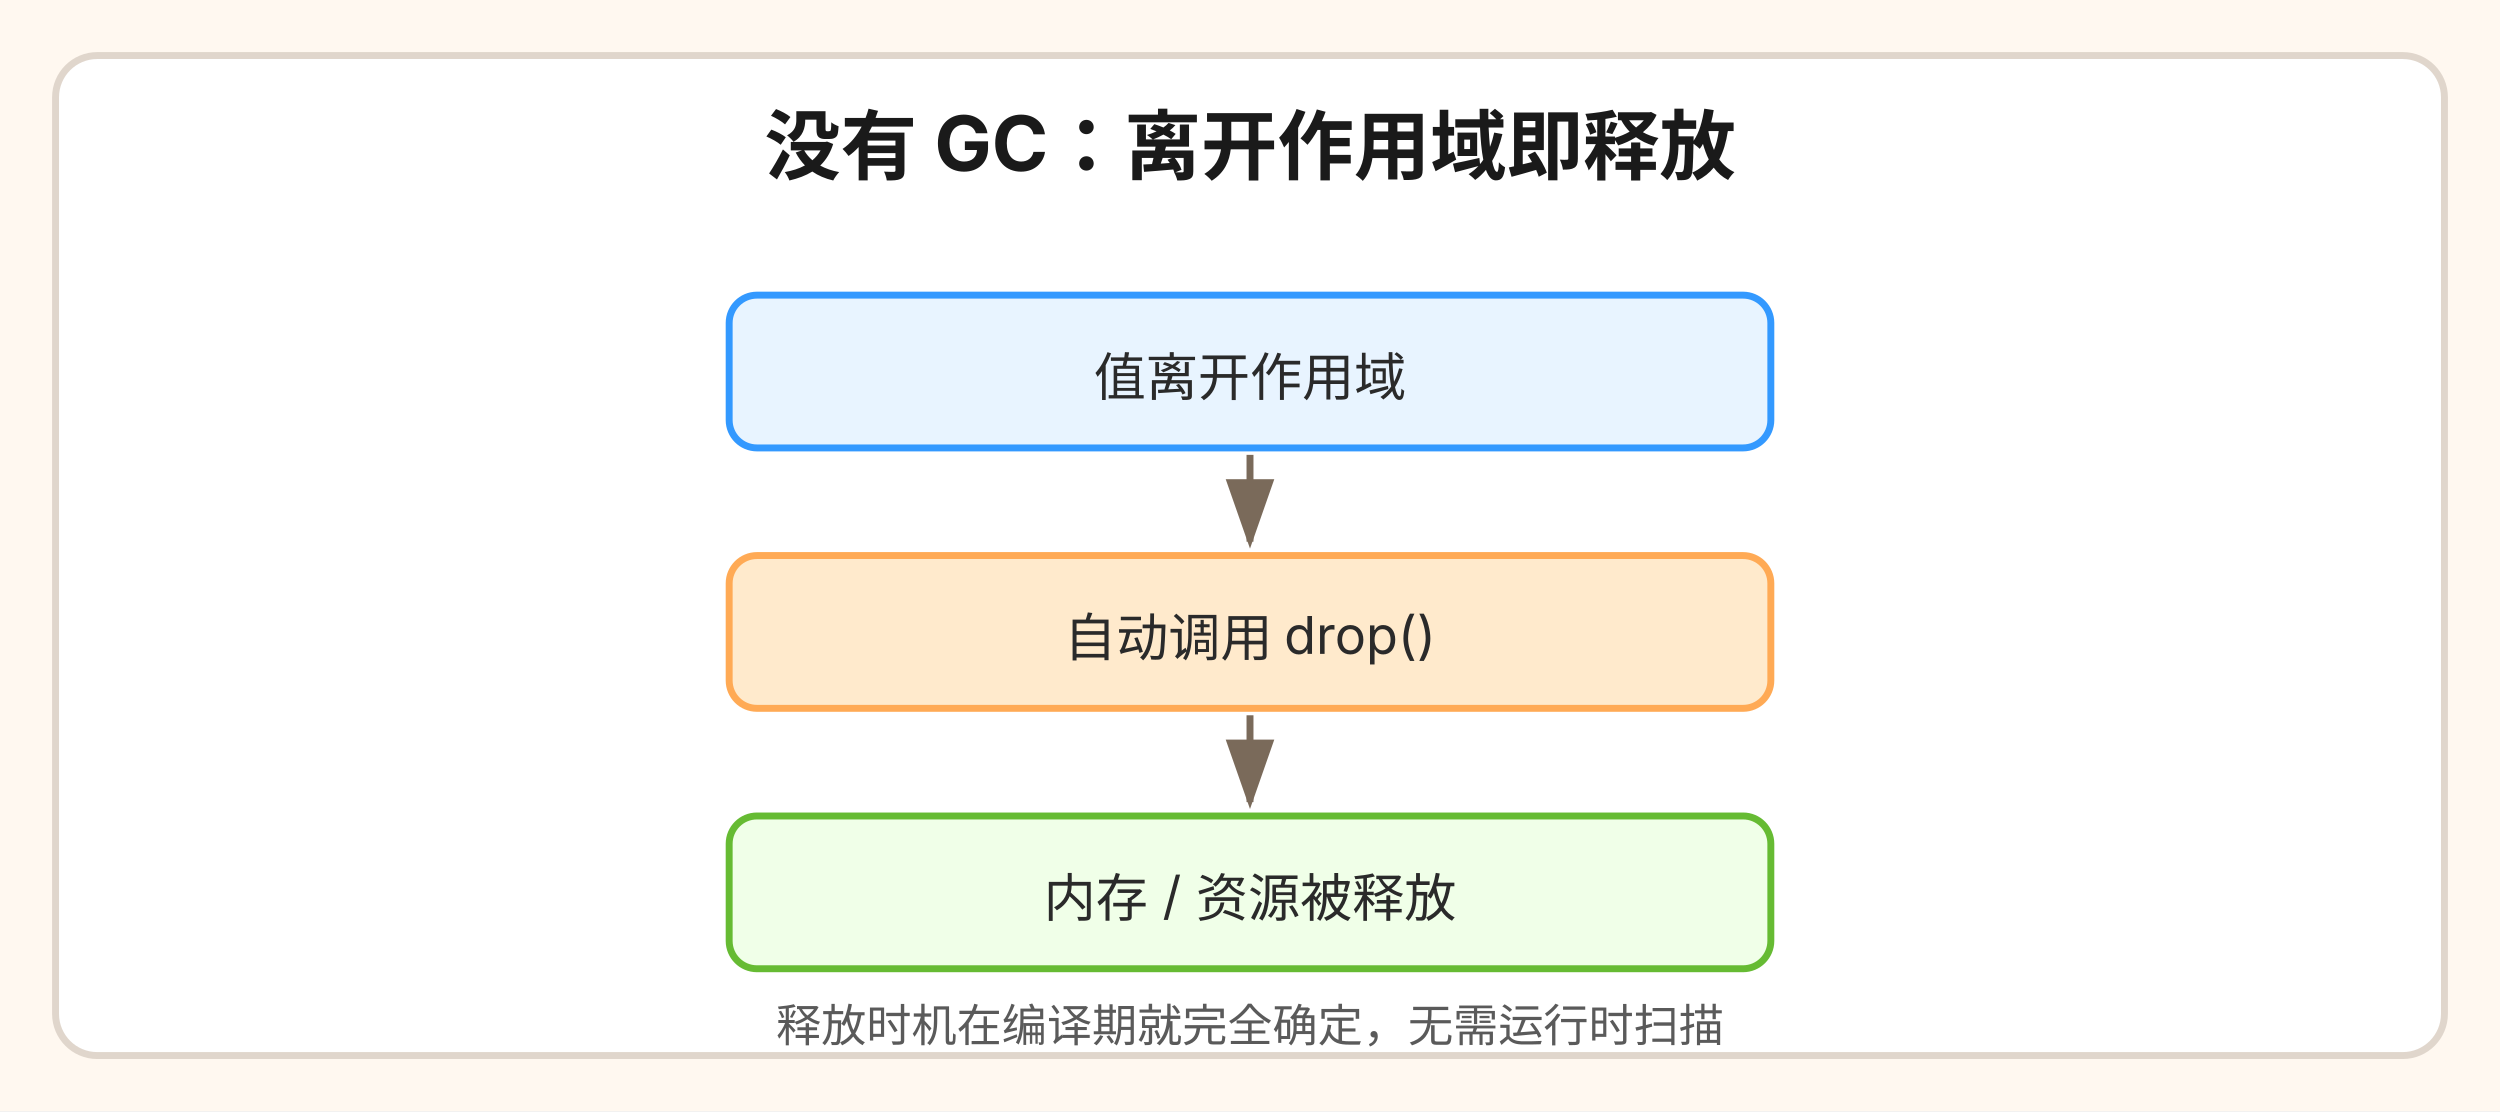
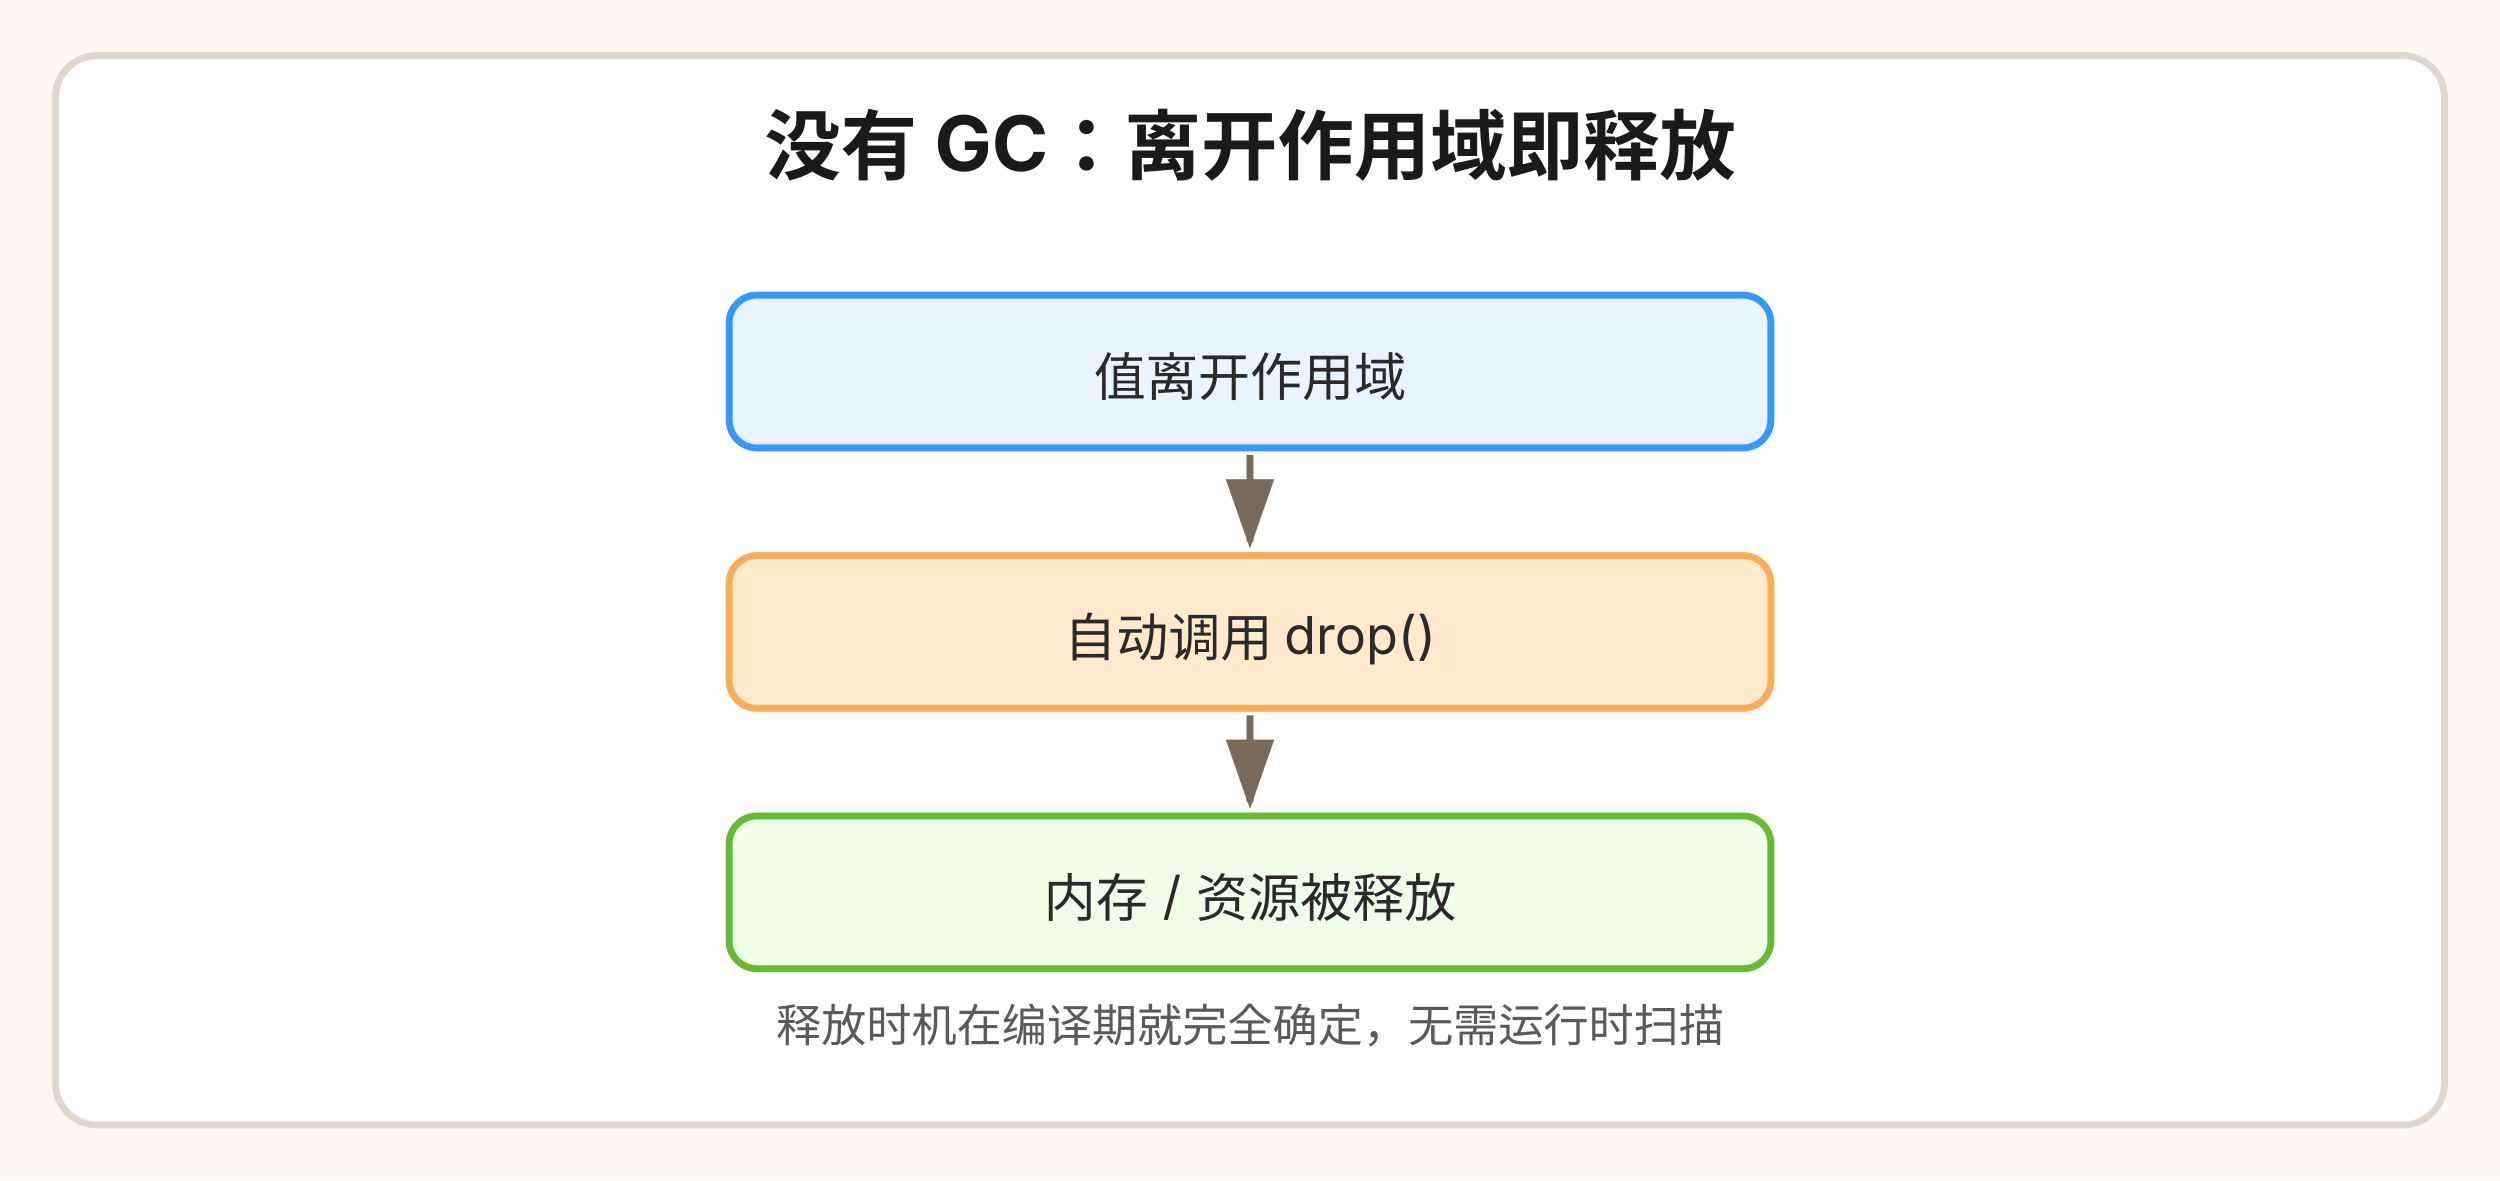
- <svg xmlns="http://www.w3.org/2000/svg" width="720" height="320" viewBox="0 0 720 320">
+ <svg xmlns="http://www.w3.org/2000/svg" width="720" height="340" viewBox="0 0 720 340">
  <defs>
    <style>
      .bg { fill: #fff8f0; }
      .card { fill: #ffffff; stroke: #e0d6cc; stroke-width: 2; }
      .title { font: bold 22px system-ui, -apple-system, sans-serif; fill: #1a1a1a; }
      .text { font: 15px system-ui, -apple-system, sans-serif; fill: #2a2a2a; }
      .code { font: 14px "SF Mono", Menlo, monospace; fill: #3a2a1a; }
      .label { font: 13px system-ui, -apple-system, sans-serif; fill: #5a5a5a; }
      .arrow { stroke: #7a6a5a; stroke-width: 2; fill: none; marker-end: url(#arrowhead); }
      .highlight { fill: #ffeacc; stroke: #ffaa55; stroke-width: 2; }
      .box { fill: #e8f4ff; stroke: #3399ff; stroke-width: 2; }
      .box2 { fill: #f0ffe8; stroke: #66bb33; stroke-width: 2; }
      .box3 { fill: #fff0f5; stroke: #dd5599; stroke-width: 2; }
    </style>
    <marker id="arrowhead" markerWidth="10" markerHeight="7" refX="9" refY="3.5" orient="auto">
      <polygon points="0 0, 10 3.5, 0 7" fill="#7a6a5a" />
    </marker>
  </defs>
-   <rect width="720" height="320" class="bg" />
-   <rect x="16" y="16" width="688" height="288" rx="12" class="card" />
+   <rect width="720" height="340" class="bg" />
+   <rect x="16" y="16" width="688" height="308" rx="12" class="card" />
  <text x="360" y="50" text-anchor="middle" class="title">没有 GC：离开作用域即释放</text>
  <rect x="210" y="85" width="300" height="44" rx="8" class="box" />
  <text x="360" y="114" text-anchor="middle" class="text">值离开作用域</text>
  <line x1="360" y1="131" x2="360" y2="156" class="arrow" />
  <rect x="210" y="160" width="300" height="44" rx="8" class="highlight" />
  <text x="360" y="189" text-anchor="middle" class="text">自动调用 drop()</text>
  <line x1="360" y1="206" x2="360" y2="231" class="arrow" />
  <rect x="210" y="235" width="300" height="44" rx="8" class="box2" />
  <text x="360" y="264" text-anchor="middle" class="text">内存 / 资源被释放</text>
  <text x="360" y="300" text-anchor="middle" class="label">释放时机在编译期就完全确定，无需运行时扫描</text>
</svg>
